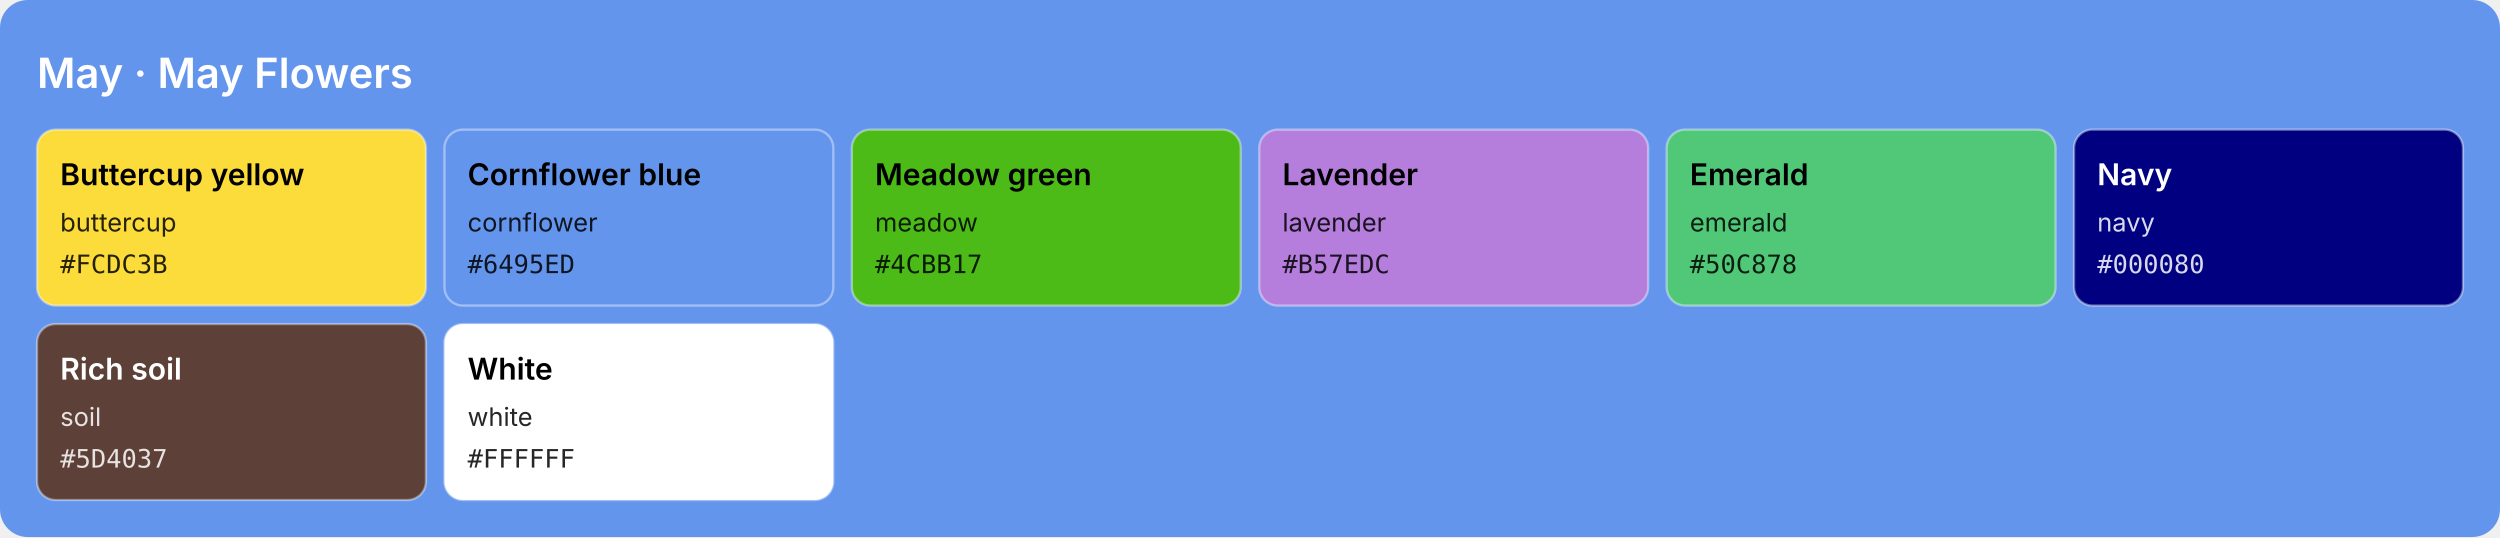
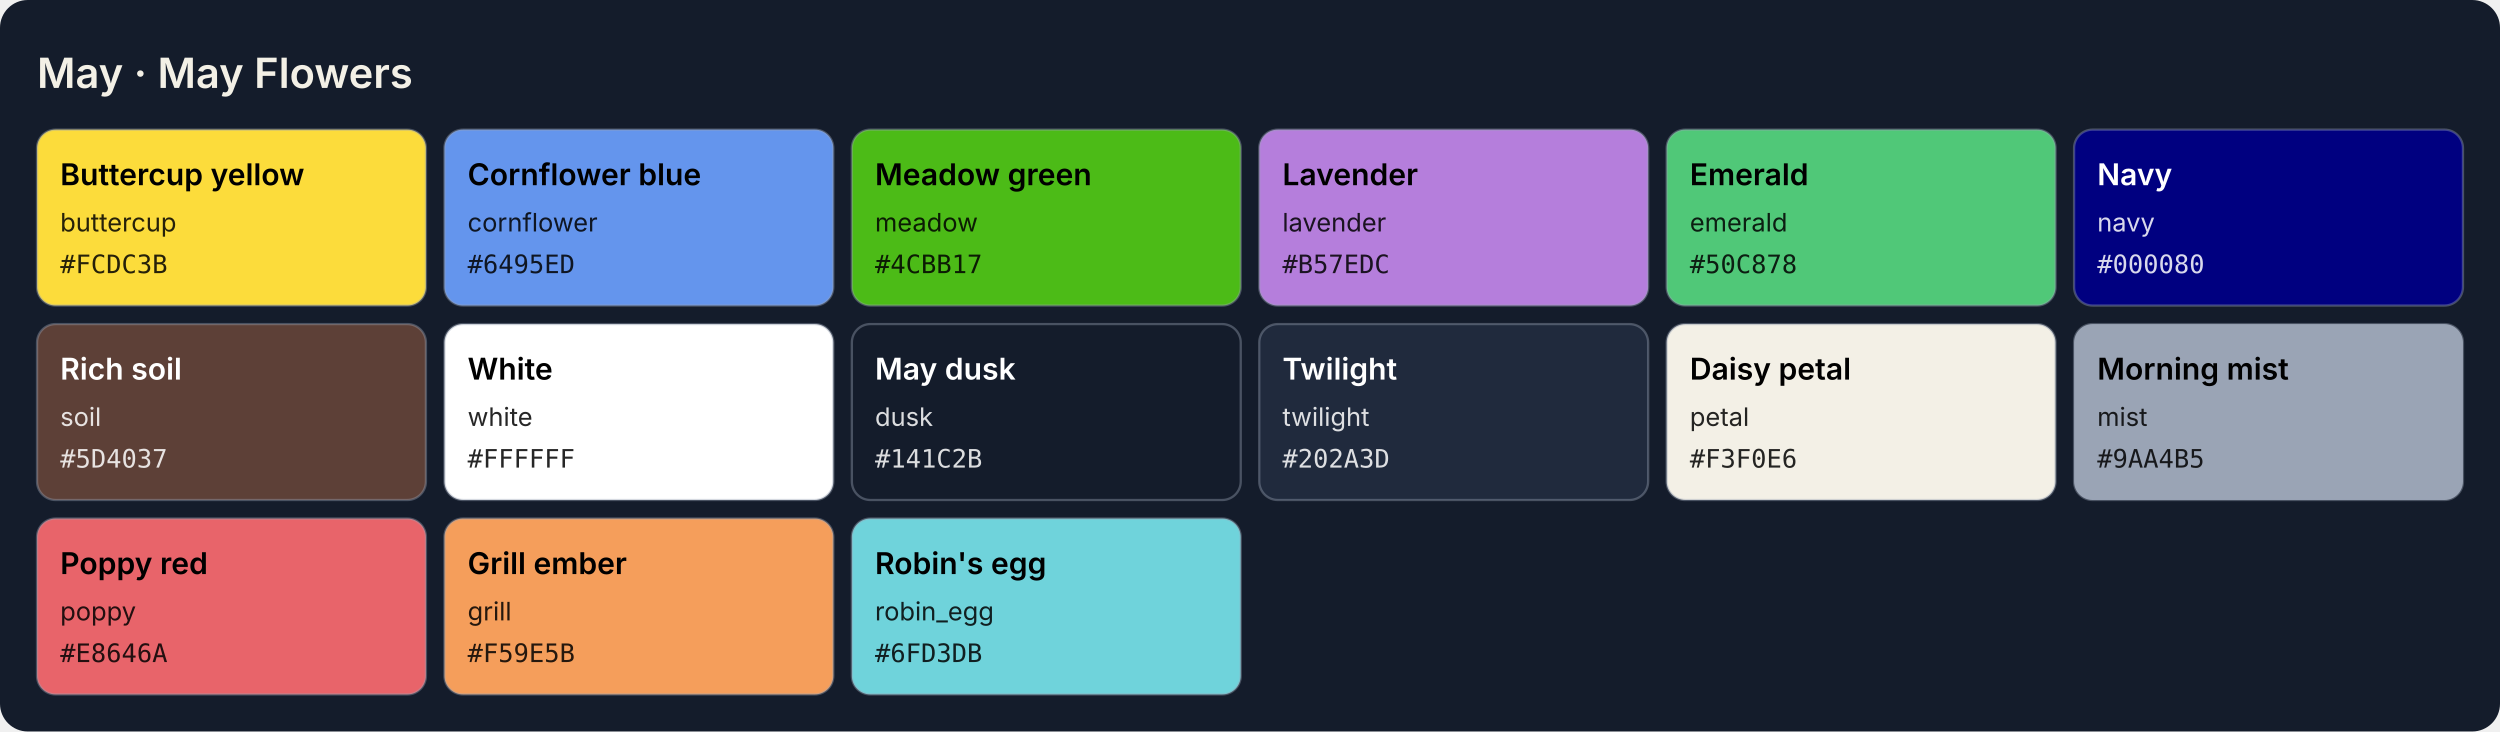
- <svg xmlns="http://www.w3.org/2000/svg" width="1080" height="232" viewBox="0 0 1080 232" font-family="system-ui, -apple-system, 'Segoe UI', sans-serif">
-   <rect width="1080" height="232" rx="12" fill="#6495ED" />
-   <text x="16" y="38" font-size="18" font-weight="600" fill="#FFFFFF">May · May Flowers</text>
+ <svg xmlns="http://www.w3.org/2000/svg" width="1080" height="316" viewBox="0 0 1080 316" font-family="system-ui, -apple-system, 'Segoe UI', sans-serif">
+   <rect width="1080" height="316" rx="12" fill="#141C2B" />
+   <text x="16" y="38" font-size="18" font-weight="600" fill="#F3F0E6">May · May Flowers</text>
  <g transform="translate(16 56)">
-     <rect width="168" height="76" rx="8" fill="#FCDC3B" stroke="#FFFFFF" stroke-opacity="0.4" />
+     <rect width="168" height="76" rx="8" fill="#FCDC3B" stroke="#9AA4B5" stroke-opacity="0.4" />
    <text x="10" y="24" font-size="13" font-weight="600" fill="#000000">Buttercup yellow</text>
    <text x="10" y="44" font-size="11" fill="#000000" fill-opacity="0.85">buttercup</text>
    <text x="10" y="62" font-size="11" font-family="ui-monospace, Consolas, monospace" fill="#000000" fill-opacity="0.85">#FCDC3B</text>
  </g>
  <g transform="translate(192 56)">
-     <rect width="168" height="76" rx="8" fill="#6495ED" stroke="#FFFFFF" stroke-opacity="0.4" />
+     <rect width="168" height="76" rx="8" fill="#6495ED" stroke="#9AA4B5" stroke-opacity="0.4" />
    <text x="10" y="24" font-size="13" font-weight="600" fill="#000000">Cornflower blue</text>
    <text x="10" y="44" font-size="11" fill="#000000" fill-opacity="0.85">cornflower</text>
    <text x="10" y="62" font-size="11" font-family="ui-monospace, Consolas, monospace" fill="#000000" fill-opacity="0.85">#6495ED</text>
  </g>
  <g transform="translate(368 56)">
-     <rect width="168" height="76" rx="8" fill="#4CBB17" stroke="#FFFFFF" stroke-opacity="0.4" />
+     <rect width="168" height="76" rx="8" fill="#4CBB17" stroke="#9AA4B5" stroke-opacity="0.4" />
    <text x="10" y="24" font-size="13" font-weight="600" fill="#000000">Meadow green</text>
    <text x="10" y="44" font-size="11" fill="#000000" fill-opacity="0.85">meadow</text>
    <text x="10" y="62" font-size="11" font-family="ui-monospace, Consolas, monospace" fill="#000000" fill-opacity="0.85">#4CBB17</text>
  </g>
  <g transform="translate(544 56)">
-     <rect width="168" height="76" rx="8" fill="#B57EDC" stroke="#FFFFFF" stroke-opacity="0.4" />
+     <rect width="168" height="76" rx="8" fill="#B57EDC" stroke="#9AA4B5" stroke-opacity="0.4" />
    <text x="10" y="24" font-size="13" font-weight="600" fill="#000000">Lavender</text>
    <text x="10" y="44" font-size="11" fill="#000000" fill-opacity="0.85">lavender</text>
    <text x="10" y="62" font-size="11" font-family="ui-monospace, Consolas, monospace" fill="#000000" fill-opacity="0.85">#B57EDC</text>
  </g>
  <g transform="translate(720 56)">
-     <rect width="168" height="76" rx="8" fill="#50C878" stroke="#FFFFFF" stroke-opacity="0.4" />
+     <rect width="168" height="76" rx="8" fill="#50C878" stroke="#9AA4B5" stroke-opacity="0.4" />
    <text x="10" y="24" font-size="13" font-weight="600" fill="#000000">Emerald</text>
    <text x="10" y="44" font-size="11" fill="#000000" fill-opacity="0.85">emerald</text>
    <text x="10" y="62" font-size="11" font-family="ui-monospace, Consolas, monospace" fill="#000000" fill-opacity="0.85">#50C878</text>
  </g>
  <g transform="translate(896 56)">
-     <rect width="168" height="76" rx="8" fill="#000080" stroke="#FFFFFF" stroke-opacity="0.4" />
+     <rect width="168" height="76" rx="8" fill="#000080" stroke="#9AA4B5" stroke-opacity="0.4" />
    <text x="10" y="24" font-size="13" font-weight="600" fill="#FFFFFF">Navy</text>
    <text x="10" y="44" font-size="11" fill="#FFFFFF" fill-opacity="0.85">navy</text>
    <text x="10" y="62" font-size="11" font-family="ui-monospace, Consolas, monospace" fill="#FFFFFF" fill-opacity="0.85">#000080</text>
  </g>
  <g transform="translate(16 140)">
-     <rect width="168" height="76" rx="8" fill="#5D4037" stroke="#FFFFFF" stroke-opacity="0.4" />
+     <rect width="168" height="76" rx="8" fill="#5D4037" stroke="#9AA4B5" stroke-opacity="0.4" />
    <text x="10" y="24" font-size="13" font-weight="600" fill="#FFFFFF">Rich soil</text>
    <text x="10" y="44" font-size="11" fill="#FFFFFF" fill-opacity="0.85">soil</text>
    <text x="10" y="62" font-size="11" font-family="ui-monospace, Consolas, monospace" fill="#FFFFFF" fill-opacity="0.85">#5D4037</text>
  </g>
  <g transform="translate(192 140)">
-     <rect width="168" height="76" rx="8" fill="#FFFFFF" stroke="#FFFFFF" stroke-opacity="0.4" />
+     <rect width="168" height="76" rx="8" fill="#FFFFFF" stroke="#9AA4B5" stroke-opacity="0.4" />
    <text x="10" y="24" font-size="13" font-weight="600" fill="#000000">White</text>
    <text x="10" y="44" font-size="11" fill="#000000" fill-opacity="0.85">white</text>
    <text x="10" y="62" font-size="11" font-family="ui-monospace, Consolas, monospace" fill="#000000" fill-opacity="0.85">#FFFFFF</text>
  </g>
+   <g transform="translate(368 140)">
+     <rect width="168" height="76" rx="8" fill="#141C2B" stroke="#9AA4B5" stroke-opacity="0.4" />
+     <text x="10" y="24" font-size="13" font-weight="600" fill="#FFFFFF">May dusk</text>
+     <text x="10" y="44" font-size="11" fill="#FFFFFF" fill-opacity="0.85">dusk</text>
+     <text x="10" y="62" font-size="11" font-family="ui-monospace, Consolas, monospace" fill="#FFFFFF" fill-opacity="0.85">#141C2B</text>
+   </g>
+   <g transform="translate(544 140)">
+     <rect width="168" height="76" rx="8" fill="#202A3D" stroke="#9AA4B5" stroke-opacity="0.4" />
+     <text x="10" y="24" font-size="13" font-weight="600" fill="#FFFFFF">Twilight</text>
+     <text x="10" y="44" font-size="11" fill="#FFFFFF" fill-opacity="0.85">twilight</text>
+     <text x="10" y="62" font-size="11" font-family="ui-monospace, Consolas, monospace" fill="#FFFFFF" fill-opacity="0.85">#202A3D</text>
+   </g>
+   <g transform="translate(720 140)">
+     <rect width="168" height="76" rx="8" fill="#F3F0E6" stroke="#9AA4B5" stroke-opacity="0.4" />
+     <text x="10" y="24" font-size="13" font-weight="600" fill="#000000">Daisy petal</text>
+     <text x="10" y="44" font-size="11" fill="#000000" fill-opacity="0.85">petal</text>
+     <text x="10" y="62" font-size="11" font-family="ui-monospace, Consolas, monospace" fill="#000000" fill-opacity="0.85">#F3F0E6</text>
+   </g>
+   <g transform="translate(896 140)">
+     <rect width="168" height="76" rx="8" fill="#9AA4B5" stroke="#9AA4B5" stroke-opacity="0.4" />
+     <text x="10" y="24" font-size="13" font-weight="600" fill="#000000">Morning mist</text>
+     <text x="10" y="44" font-size="11" fill="#000000" fill-opacity="0.85">mist</text>
+     <text x="10" y="62" font-size="11" font-family="ui-monospace, Consolas, monospace" fill="#000000" fill-opacity="0.85">#9AA4B5</text>
+   </g>
+   <g transform="translate(16 224)">
+     <rect width="168" height="76" rx="8" fill="#E8646A" stroke="#9AA4B5" stroke-opacity="0.4" />
+     <text x="10" y="24" font-size="13" font-weight="600" fill="#000000">Poppy red</text>
+     <text x="10" y="44" font-size="11" fill="#000000" fill-opacity="0.85">poppy</text>
+     <text x="10" y="62" font-size="11" font-family="ui-monospace, Consolas, monospace" fill="#000000" fill-opacity="0.85">#E8646A</text>
+   </g>
+   <g transform="translate(192 224)">
+     <rect width="168" height="76" rx="8" fill="#F59E5B" stroke="#9AA4B5" stroke-opacity="0.4" />
+     <text x="10" y="24" font-size="13" font-weight="600" fill="#000000">Grill ember</text>
+     <text x="10" y="44" font-size="11" fill="#000000" fill-opacity="0.85">grill</text>
+     <text x="10" y="62" font-size="11" font-family="ui-monospace, Consolas, monospace" fill="#000000" fill-opacity="0.85">#F59E5B</text>
+   </g>
+   <g transform="translate(368 224)">
+     <rect width="168" height="76" rx="8" fill="#6FD3DB" stroke="#9AA4B5" stroke-opacity="0.4" />
+     <text x="10" y="24" font-size="13" font-weight="600" fill="#000000">Robin's egg</text>
+     <text x="10" y="44" font-size="11" fill="#000000" fill-opacity="0.85">robin_egg</text>
+     <text x="10" y="62" font-size="11" font-family="ui-monospace, Consolas, monospace" fill="#000000" fill-opacity="0.85">#6FD3DB</text>
+   </g>
</svg>
